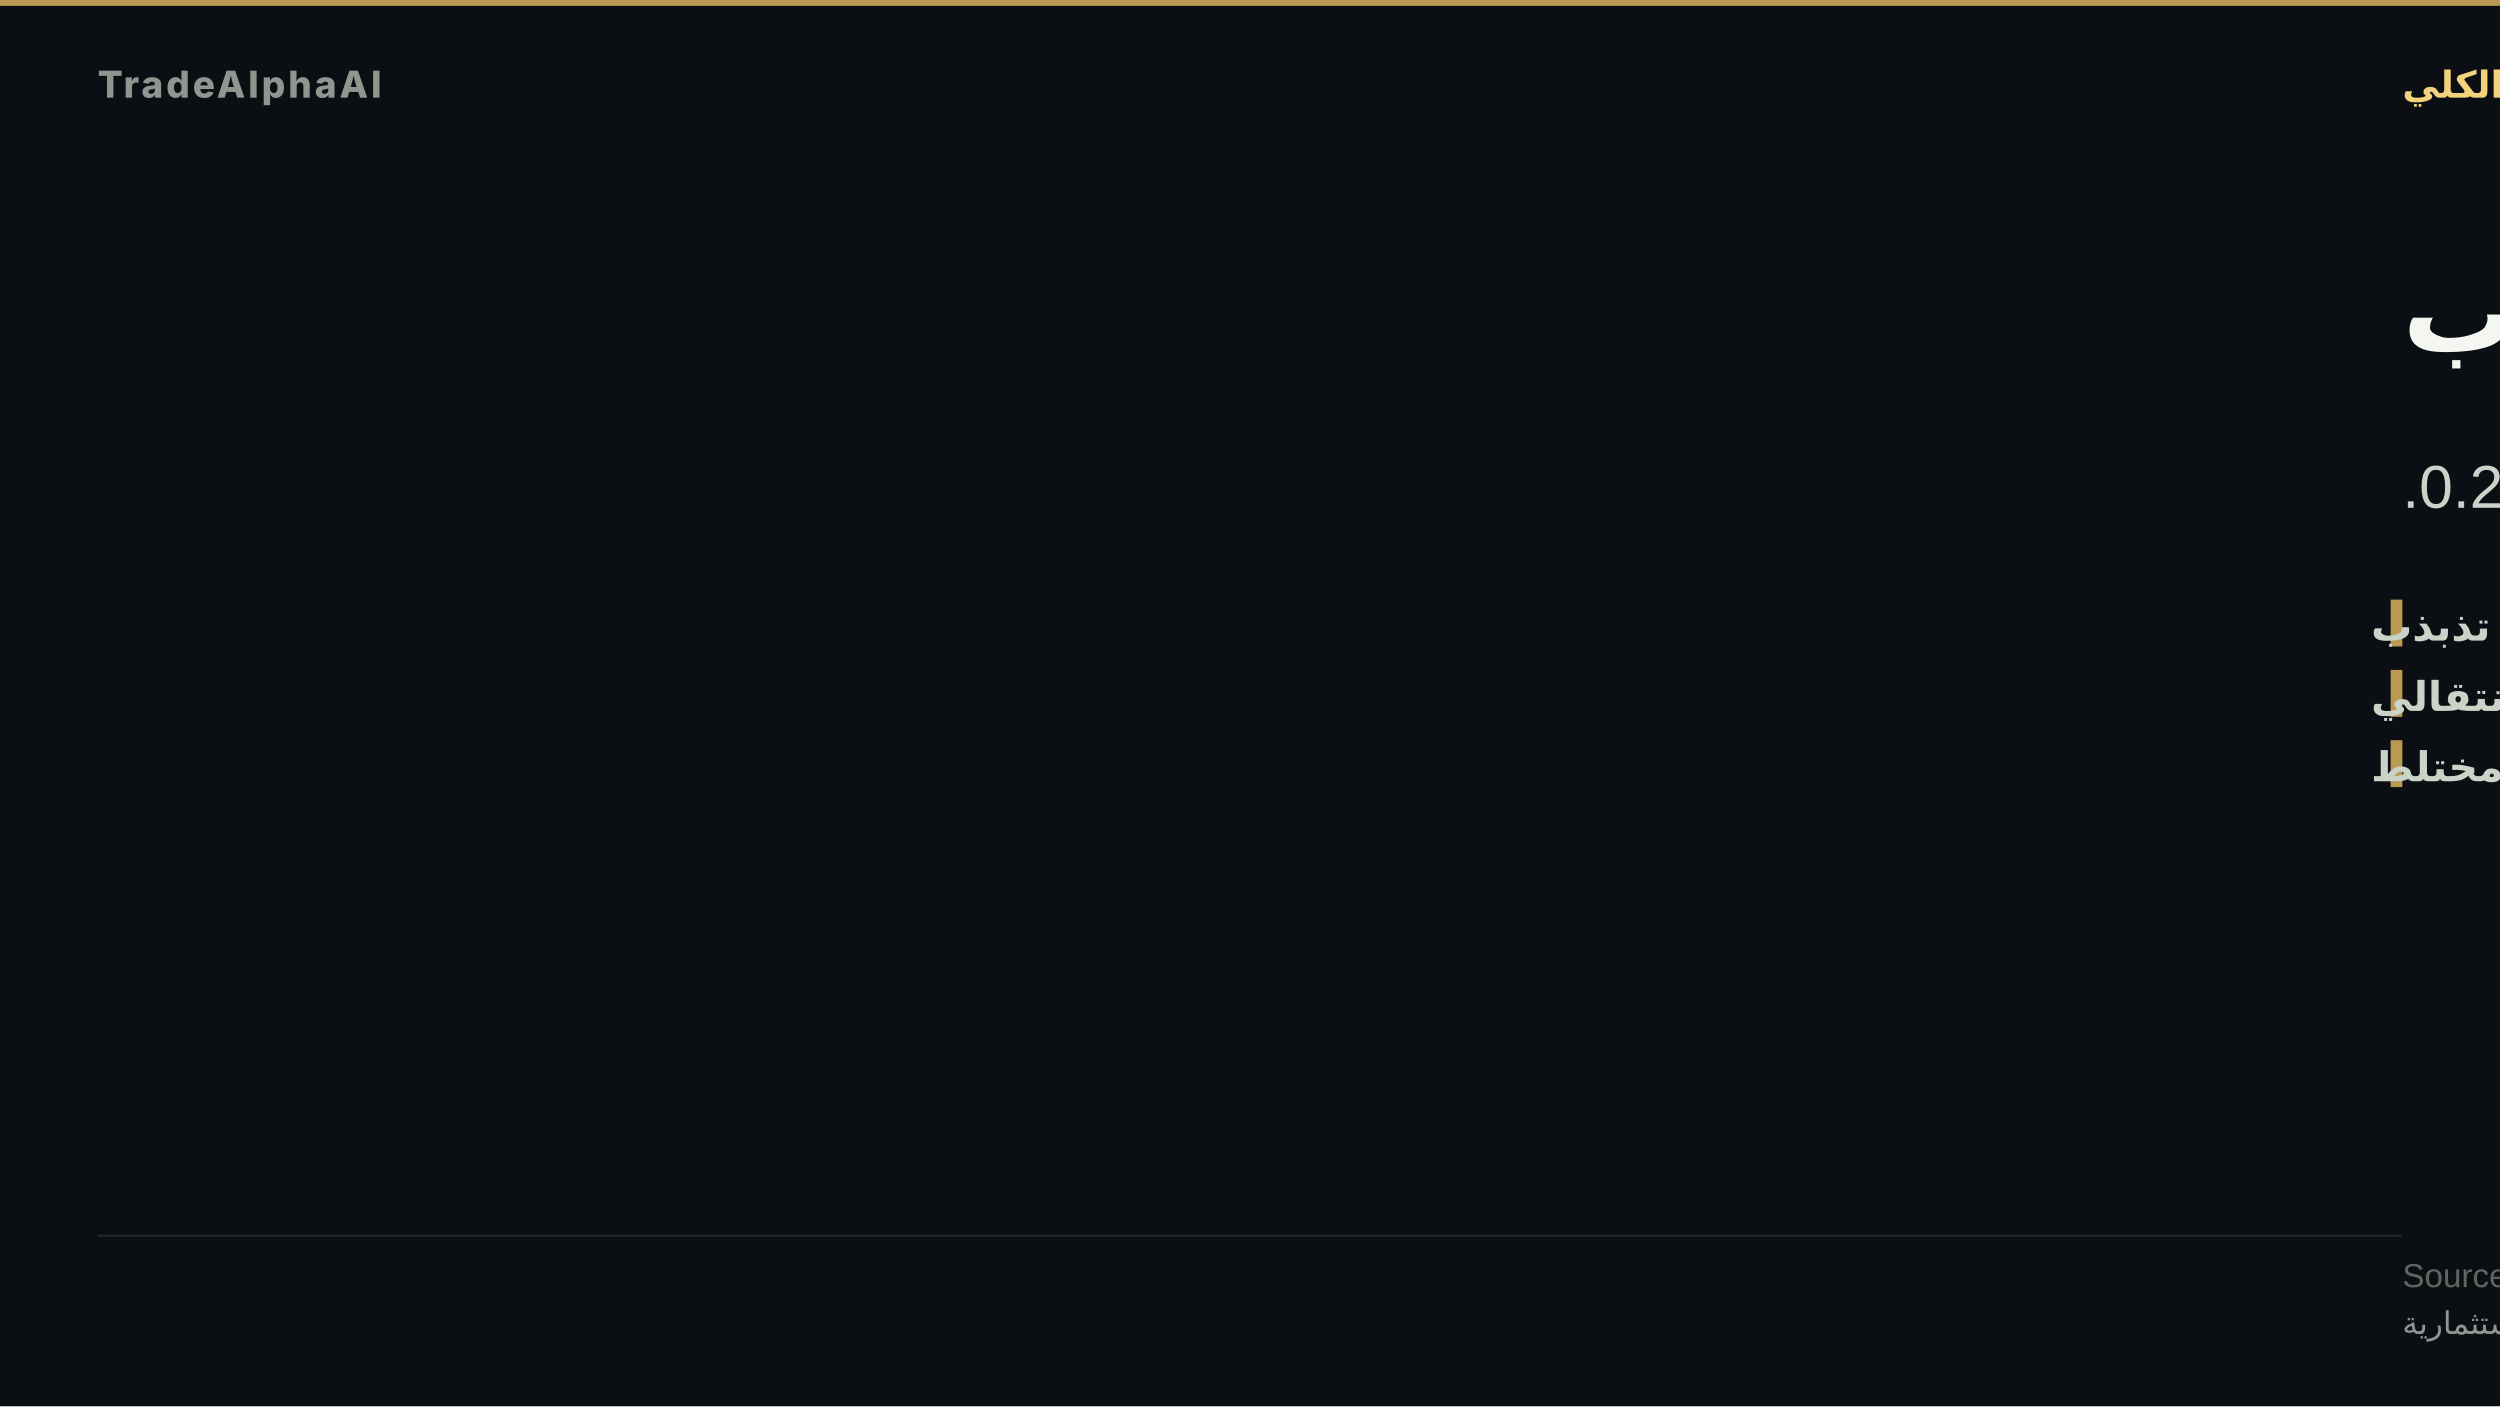
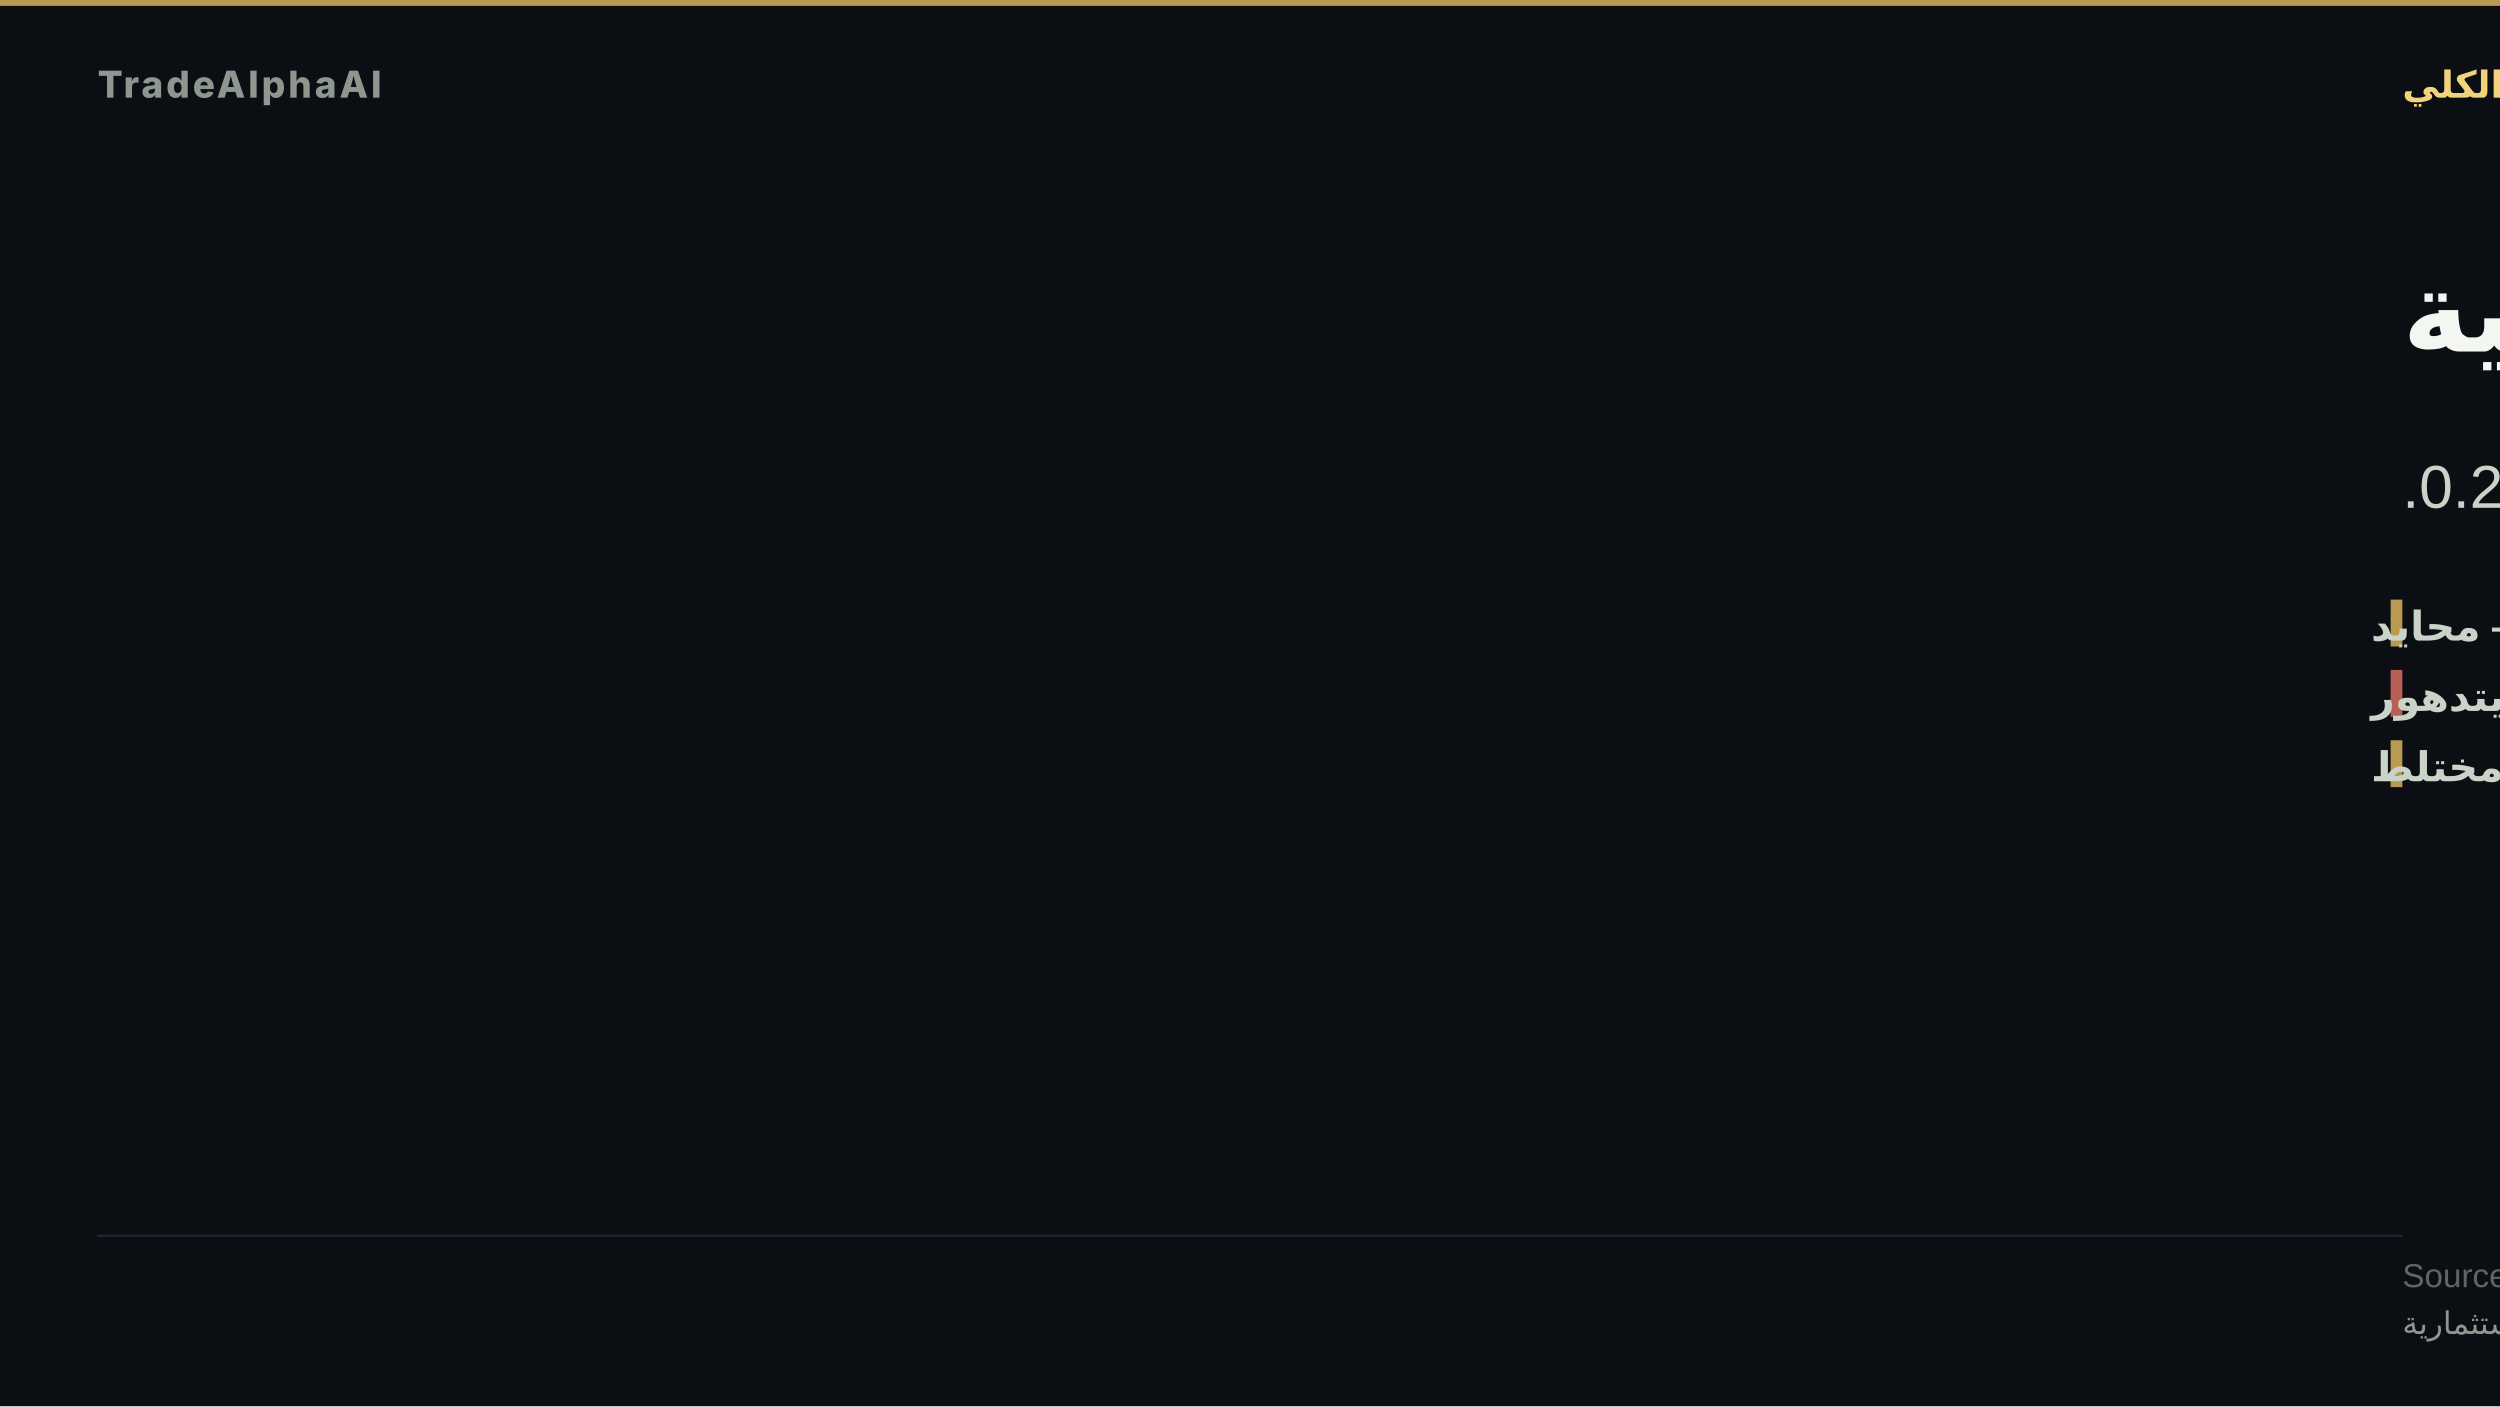
- <svg xmlns="http://www.w3.org/2000/svg" width="1280" height="720" viewBox="0 0 1280 720" role="img" aria-label="تحوّل تذبذب">
+ <svg xmlns="http://www.w3.org/2000/svg" width="1280" height="720" viewBox="0 0 1280 720" role="img" aria-label="هشاشة كلية">
  <rect width="1280" height="720" fill="#0b0e13" />
  <rect x="0" y="0" width="1280" height="3" fill="#d8b15a" opacity="0.85" />
  <text x="50" y="50" font-family="'Inter','Segoe UI','Helvetica Neue',Arial,sans-serif" font-size="19" font-weight="800" letter-spacing="1.5" fill="#8d978f" text-anchor="start">TradeAlphaAI</text>
  <text x="1230" y="50" font-family="'Tajawal','Cairo','Segoe UI',Arial,sans-serif" font-size="19" font-weight="700" letter-spacing="0" fill="#f2d27b" text-anchor="end" direction="rtl">النظام الكلي</text>
-   <text x="1230" y="180" font-family="'Tajawal','Cairo','Segoe UI',Arial,sans-serif" font-size="58" font-weight="800" fill="#f4f7f1" text-anchor="end" direction="rtl">تحوّل تذبذب</text>
-   <text x="1230" y="260" font-family="'Tajawal','Cairo','Segoe UI',Arial,sans-serif" font-size="31" font-weight="500" fill="#cad3c7" text-anchor="end" direction="rtl">سيولة رفض تذبذب · استقرار انتقالي · اتساق 0.2.</text>
+   <text x="1230" y="180" font-family="'Tajawal','Cairo','Segoe UI',Arial,sans-serif" font-size="58" font-weight="800" fill="#f4f7f1" text-anchor="end" direction="rtl">هشاشة كلية</text>
+   <text x="1230" y="260" font-family="'Tajawal','Cairo','Segoe UI',Arial,sans-serif" font-size="31" font-weight="500" fill="#cad3c7" text-anchor="end" direction="rtl">سيولة محايد · استقرار يتدهور · اتساق 0.2.</text>
  <rect x="1224" y="307" width="6" height="24" fill="#d8b15a" opacity="0.85" />
-   <text x="1214" y="328" font-family="'Tajawal','Cairo','Segoe UI',Arial,sans-serif" font-size="21" font-weight="600" fill="#cad3c7" text-anchor="end" direction="rtl">السيولة — رفض تذبذب</text>
-   <rect x="1224" y="343" width="6" height="24" fill="#d8b15a" opacity="0.85" />
-   <text x="1214" y="364" font-family="'Tajawal','Cairo','Segoe UI',Arial,sans-serif" font-size="21" font-weight="600" fill="#cad3c7" text-anchor="end" direction="rtl">الاستقرار — انتقالي</text>
+   <text x="1214" y="328" font-family="'Tajawal','Cairo','Segoe UI',Arial,sans-serif" font-size="21" font-weight="600" fill="#cad3c7" text-anchor="end" direction="rtl">السيولة — محايد</text>
+   <rect x="1224" y="343" width="6" height="24" fill="#d66e60" opacity="0.85" />
+   <text x="1214" y="364" font-family="'Tajawal','Cairo','Segoe UI',Arial,sans-serif" font-size="21" font-weight="600" fill="#cad3c7" text-anchor="end" direction="rtl">الاستقرار — يتدهور</text>
  <rect x="1224" y="379" width="6" height="24" fill="#d8b15a" opacity="0.85" />
  <text x="1214" y="400" font-family="'Tajawal','Cairo','Segoe UI',Arial,sans-serif" font-size="21" font-weight="600" fill="#cad3c7" text-anchor="end" direction="rtl">الاتساع — مختلط</text>
  <rect x="50" y="632.2" width="1180" height="1" fill="rgba(148,163,184,0.18)" />
  <text x="1230" y="659" font-family="'Tajawal','Cairo','Segoe UI',Arial,sans-serif" font-size="17" fill="#5d675f" text-anchor="end" direction="rtl">Source: TradeAlphaAI macro-reactions + liquidity-regime artifacts</text>
  <text x="1230" y="683" font-family="'Tajawal','Cairo','Segoe UI',Arial,sans-serif" font-size="16" fill="#8d978f" text-anchor="end" direction="rtl">استخبارات سوق تعليمية — ليست نصيحة استثمارية</text>
</svg>
